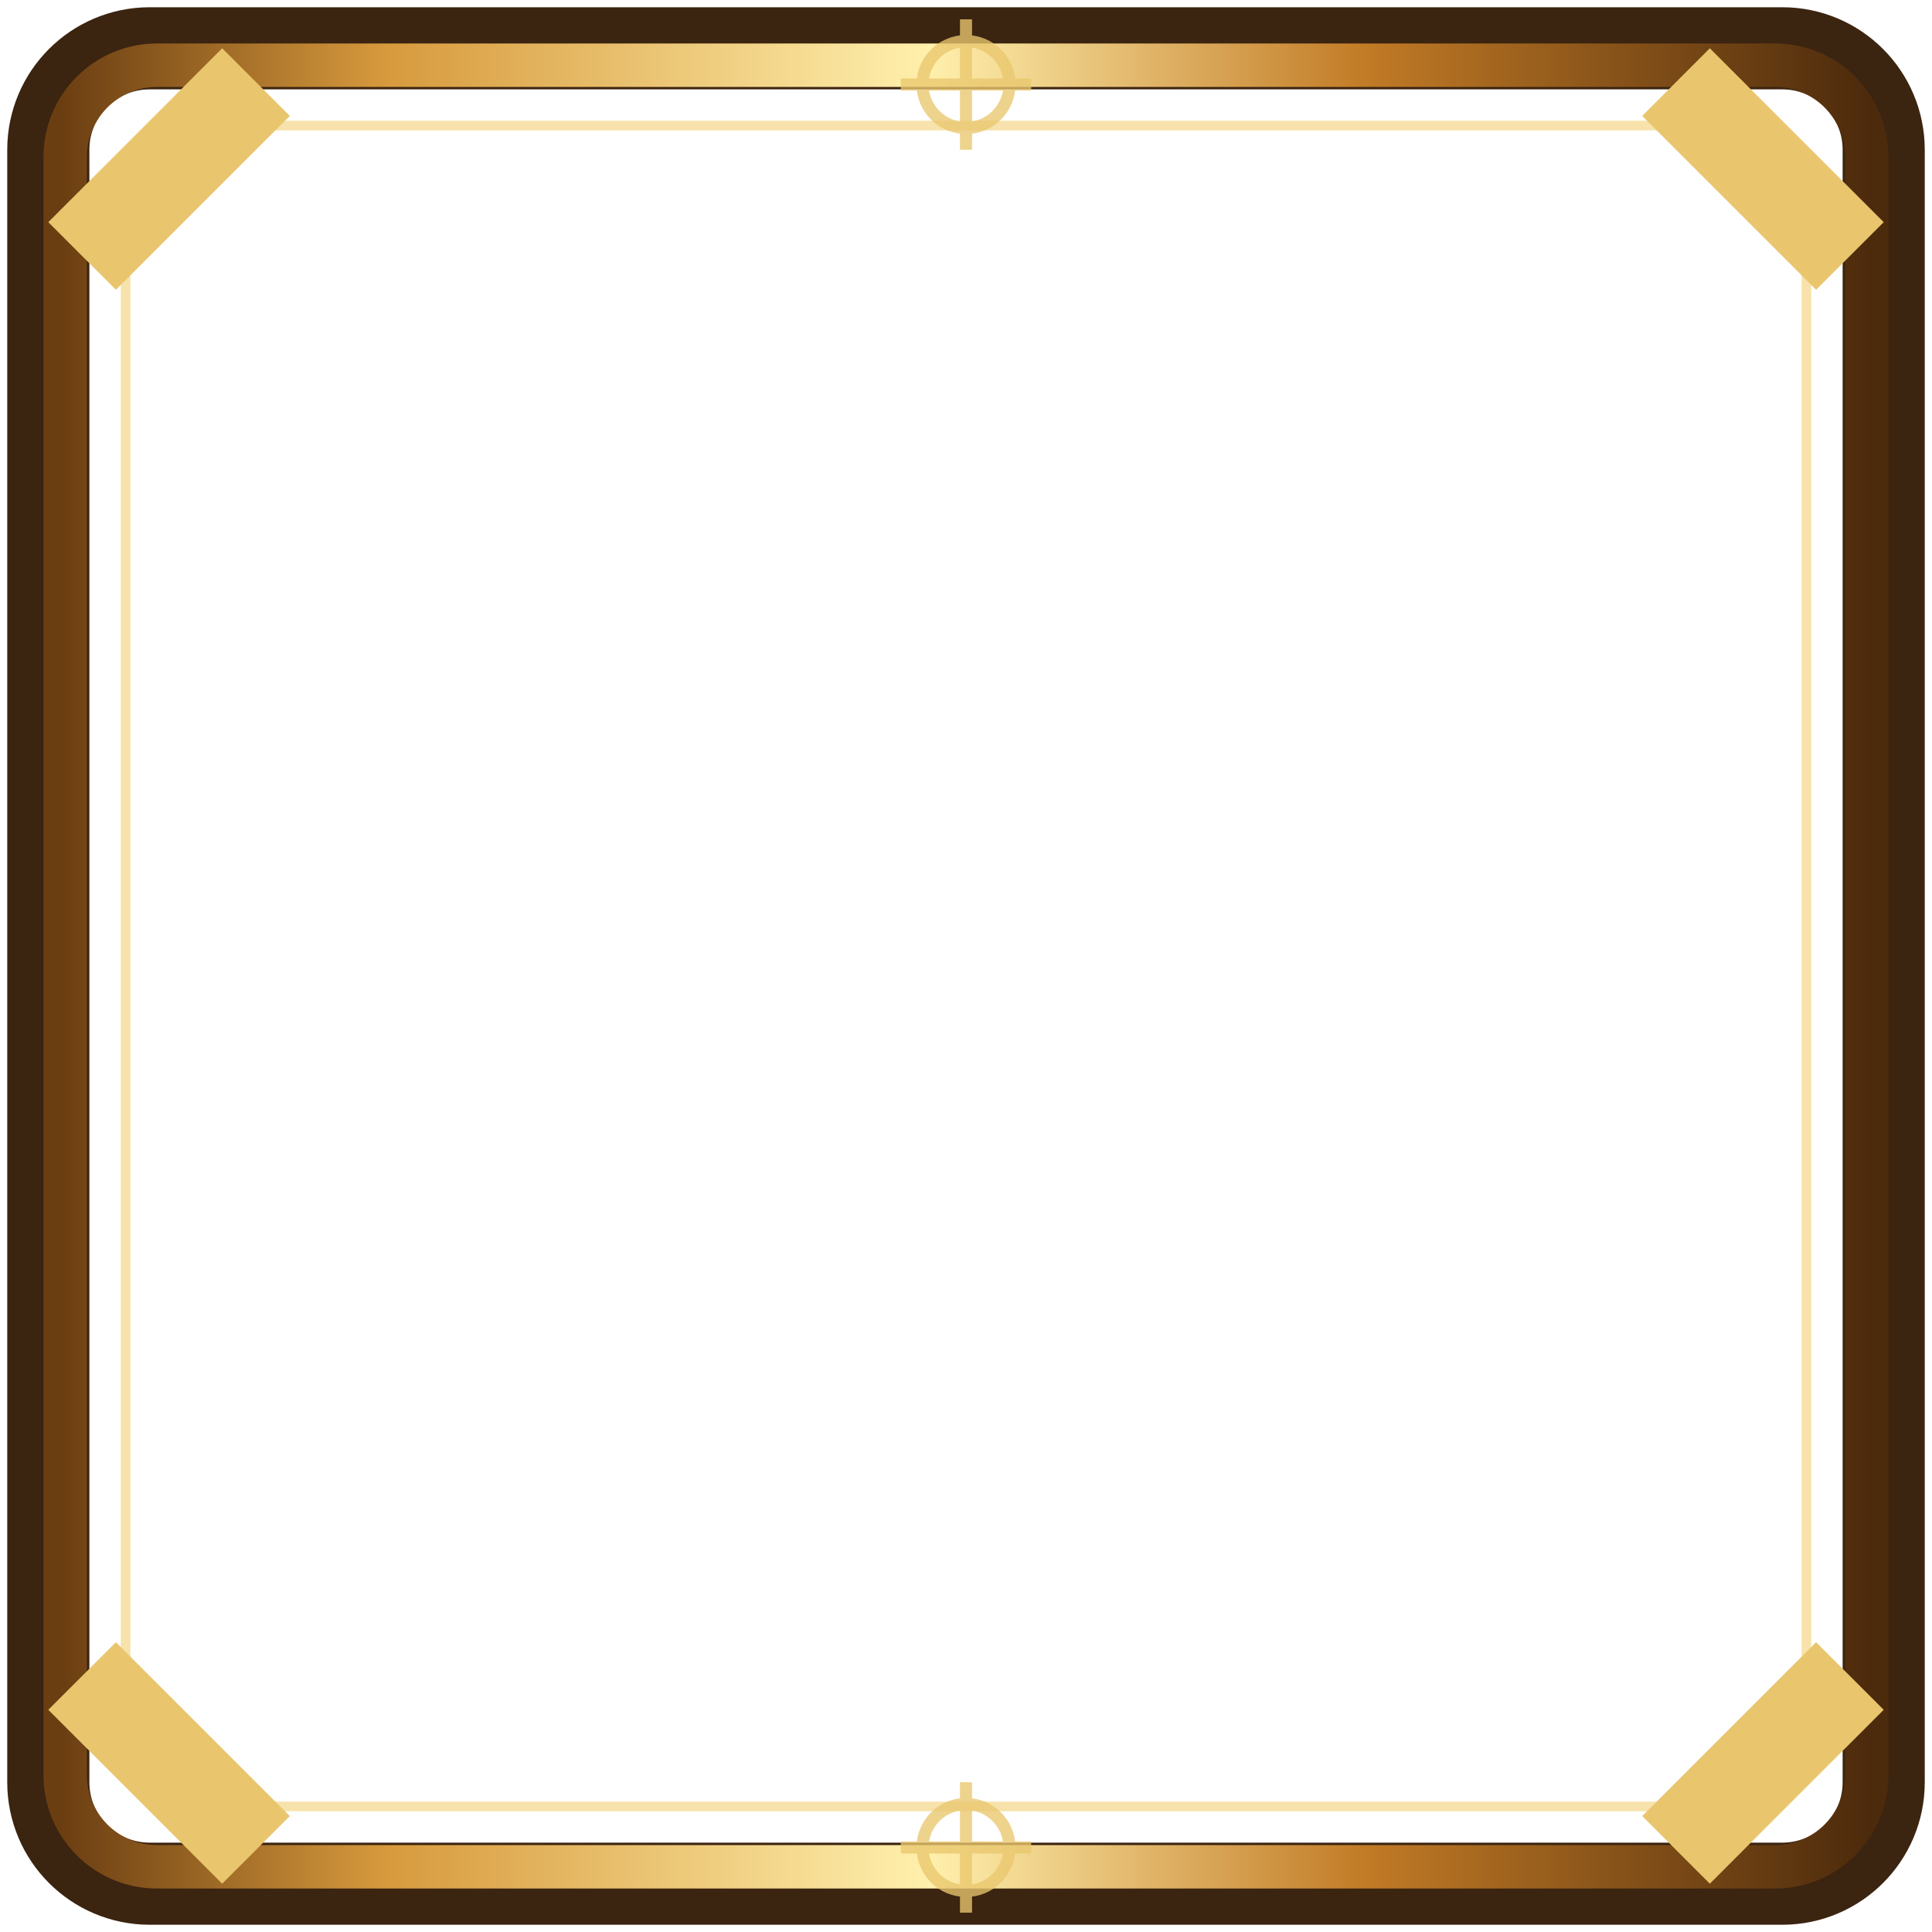
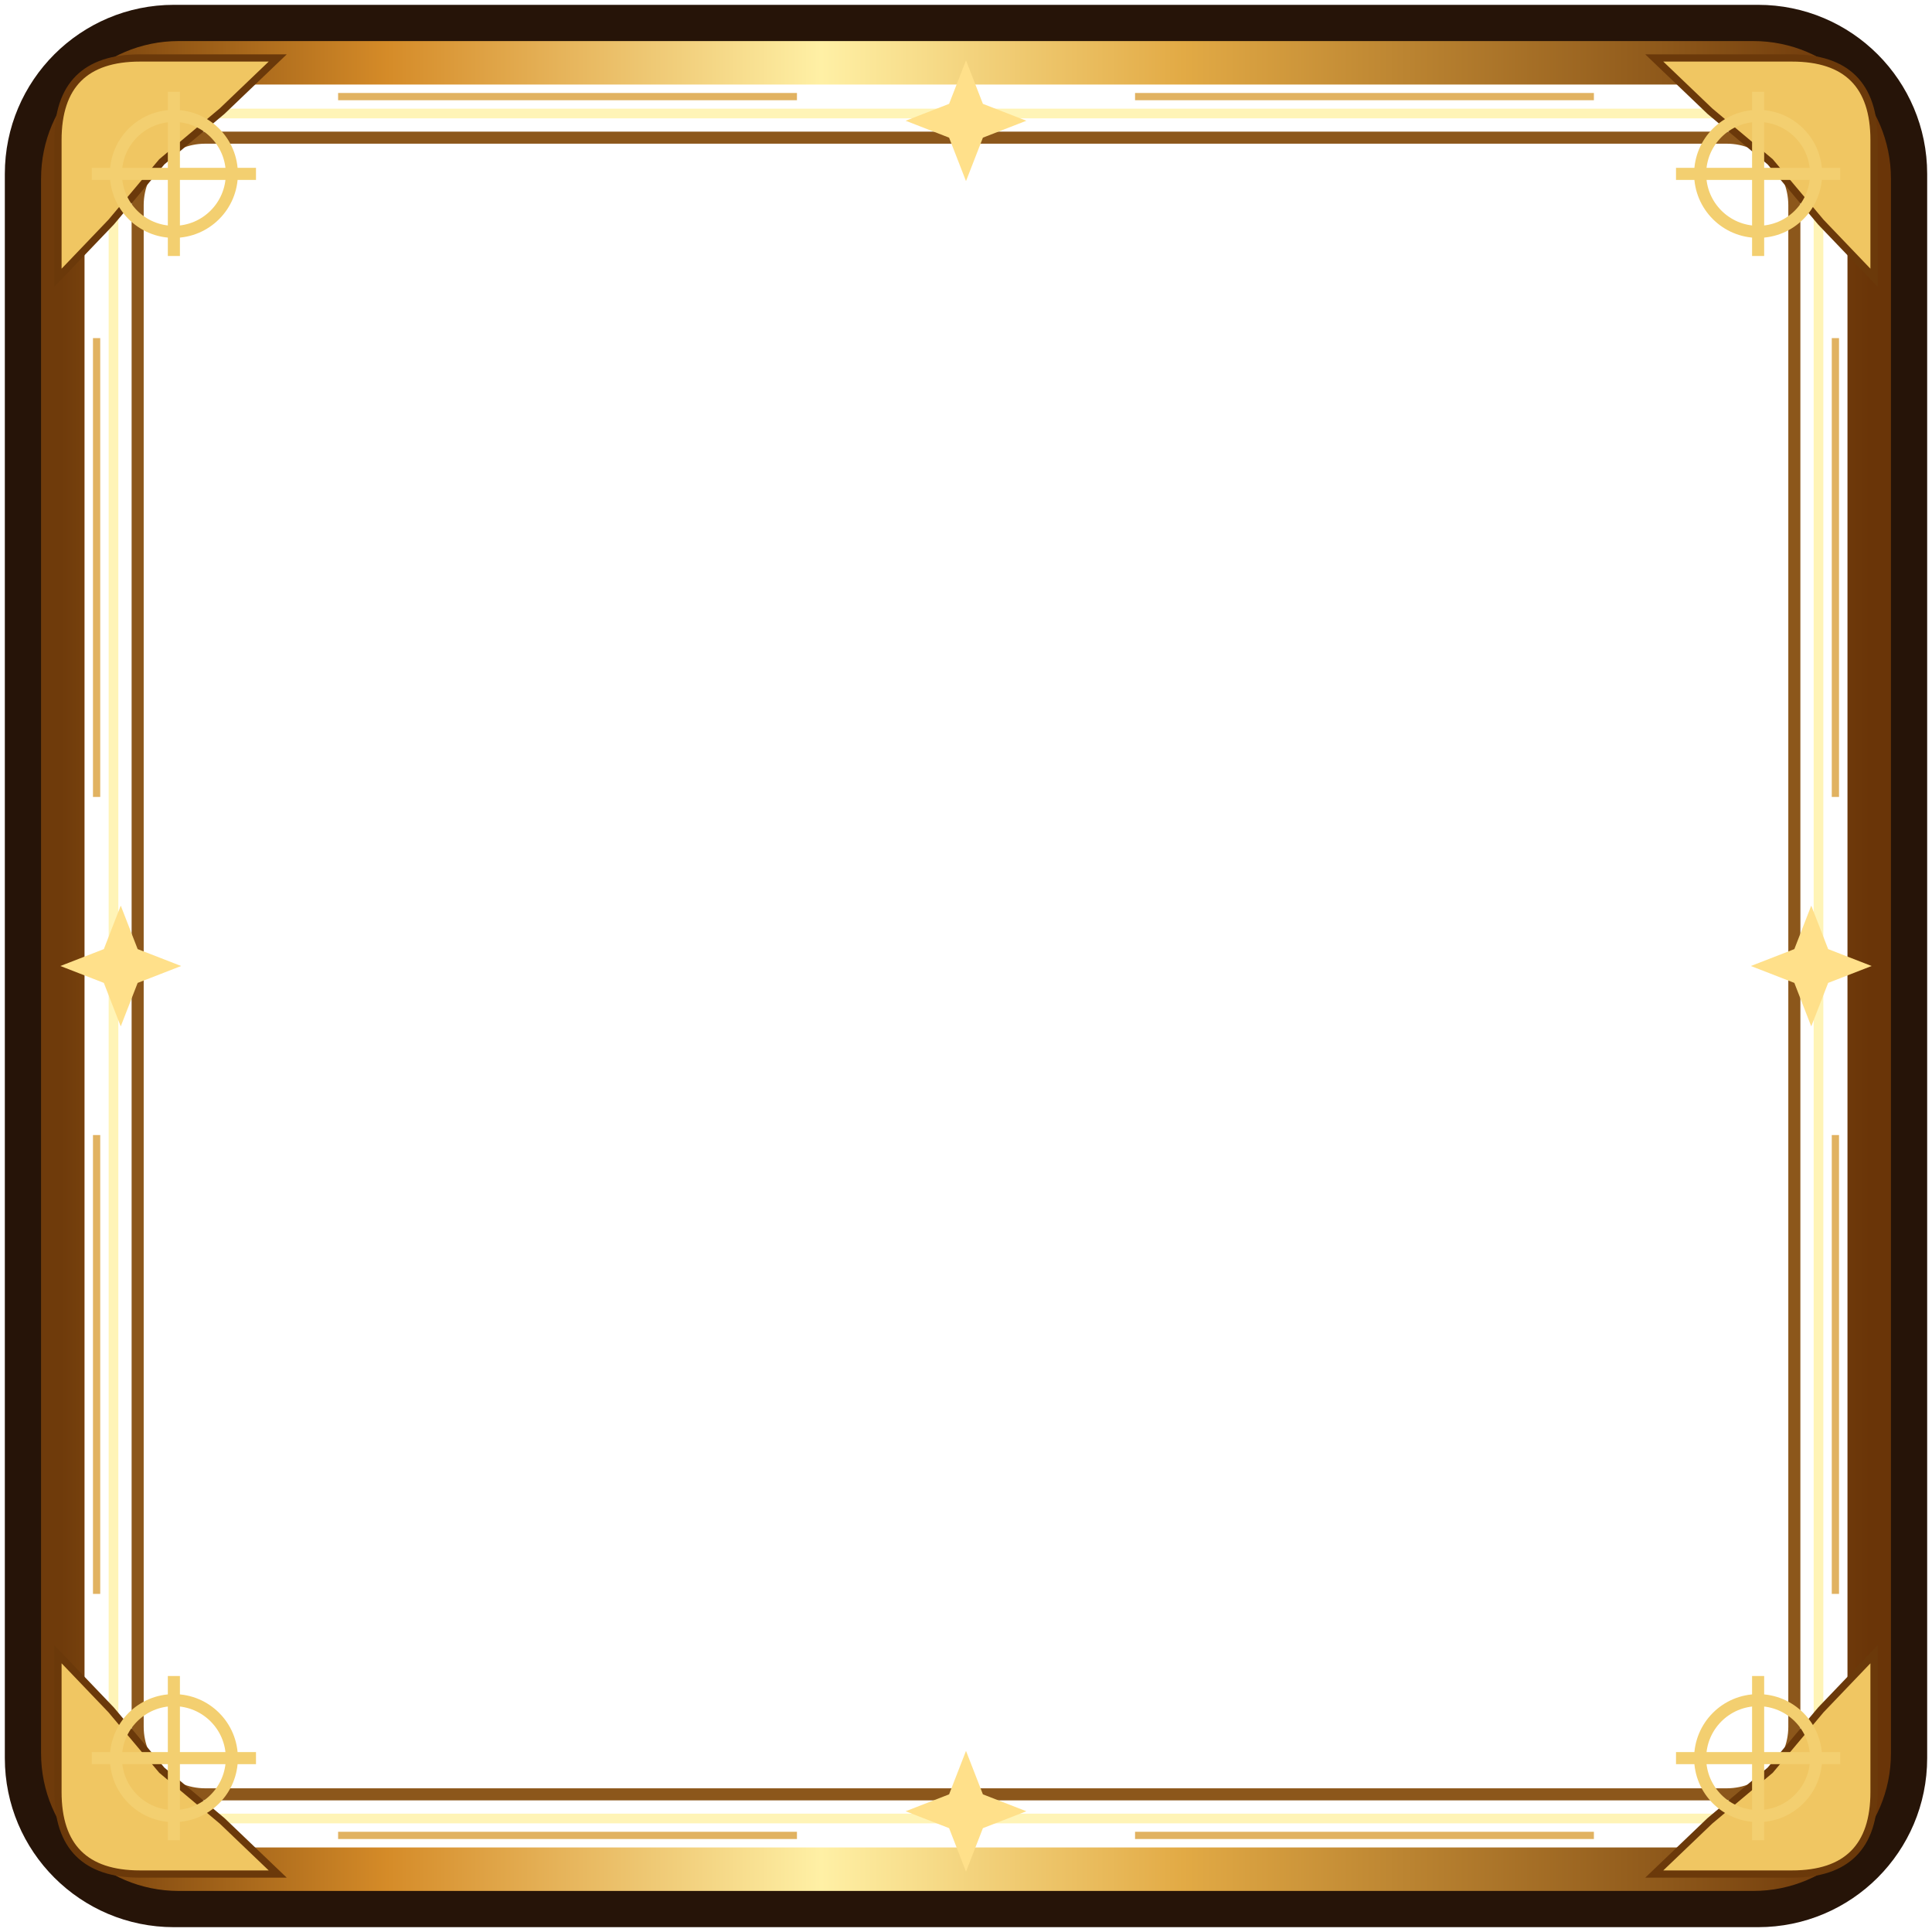
<svg xmlns="http://www.w3.org/2000/svg" viewBox="0 0 800 800">
  <defs>
+     <linearGradient id="navy" x1="0" y1="0" x2="0" y2="1">
+       <stop stop-color="#123b70" />
+       <stop offset=".48" stop-color="#062954" />
+       <stop offset="1" stop-color="#03172f" />
+     </linearGradient>
    <linearGradient id="gold" x1="0" x2="1">
-       <stop stop-color="#6b3e12" />
-       <stop offset=".18" stop-color="#d79a3d" />
-       <stop offset=".48" stop-color="#fff0ad" />
-       <stop offset=".72" stop-color="#c27b26" />
-       <stop offset="1" stop-color="#4c2a0c" />
+       <stop stop-color="#6f3b0b" />
+       <stop offset=".18" stop-color="#d58b28" />
+       <stop offset=".42" stop-color="#fff0a5" />
+       <stop offset=".62" stop-color="#e2aa45" />
+       <stop offset="1" stop-color="#6a3508" />
    </linearGradient>
-     <linearGradient id="navy" x1="0" y1="0" x2="0" y2="1">
-       <stop stop-color="#173d70" />
-       <stop offset=".45" stop-color="#0b2b54" />
-       <stop offset="1" stop-color="#041426" />
+     <linearGradient id="gold2" x1="0" y1="0" x2="0" y2="1">
+       <stop stop-color="#fff5bd" />
+       <stop offset=".5" stop-color="#c77a1c" />
+       <stop offset="1" stop-color="#6b3c0e" />
    </linearGradient>
-     <linearGradient id="paper" x1="0" y1="0" x2="1" y2="1">
-       <stop stop-color="#fff8dc" />
-       <stop offset=".42" stop-color="#eadfbd" />
-       <stop offset="1" stop-color="#cdbb8e" />
-     </linearGradient>
+     <radialGradient id="blueGlow">
+       <stop stop-color="#fffde1" />
+       <stop offset=".16" stop-color="#87edff" />
+       <stop offset=".5" stop-color="#376dff" />
+       <stop offset="1" stop-color="#0a1b69" />
+     </radialGradient>
    <filter id="shadow" x="-30%" y="-30%" width="160%" height="180%">
-       <feDropShadow dx="0" dy="6" stdDeviation="5" flood-color="#000" flood-opacity=".65" />
+       <feDropShadow dx="0" dy="3" stdDeviation="3" flood-color="#000" flood-opacity=".75" />
    </filter>
    <filter id="glow" x="-80%" y="-80%" width="260%" height="260%">
-       <feGaussianBlur stdDeviation="7" />
+       <feGaussianBlur stdDeviation="5" />
    </filter>
  </defs>
-   <rect x="20" y="20" width="760" height="760" rx="42" fill="none" stroke="#3b2410" stroke-width="34" />
-   <rect x="27" y="27" width="746" height="746" rx="38" fill="none" stroke="url(#gold)" stroke-width="18" />
-   <rect x="52" y="52" width="696" height="696" rx="27" fill="none" stroke="#f4d78b" stroke-opacity=".72" stroke-width="4" />
-   <g fill="#e9c66d">
-     <path d="M20 92L92 20l28 28-72 72Z" />
-     <path d="M780 92L708 20l-28 28 72 72Z" />
-     <path d="M20 708l72 72 28-28-72-72Z" />
-     <path d="M780 708l-72 72-28-28 72-72Z" />
+   <rect x="18" y="18" width="764" height="764" rx="54" fill="none" stroke="#261408" stroke-width="32" />
+   <rect x="26" y="26" width="748" height="748" rx="48" fill="none" stroke="url(#gold)" stroke-width="18" />
+   <rect x="47" y="47" width="706" height="706" rx="34" fill="none" stroke="#fff0a0" stroke-opacity=".76" stroke-width="4" />
+   <rect x="57" y="57" width="686" height="686" rx="28" fill="none" stroke="#8c571b" stroke-width="5" />
+   <g fill="#f0c662" stroke="#6b390a" stroke-width="3">
+     <path d="M24 115L24 58Q24 24 58 24h57L92 46 67 67 46 92Z" />
+     <path d="M776 115V58Q776 24 742 24h-57l23 22 25 21 21 25Z" />
+     <path d="M24 685v57q0 34 34 34h57l-23-22-25-21-21-25Z" />
+     <path d="M776 685v57q0 34-34 34h-57l23-22 25-21 21-25Z" />
  </g>
-   <g stroke="#e9c66d" fill="none" stroke-width="5" opacity=".78">
-     <circle cx="400" cy="35" r="18" />
-     <path d="M400 8v54M373 35h54" />
-     <circle cx="400" cy="765" r="18" />
-     <path d="M400 738v54M373 765h54" />
+   <g fill="none" stroke="#f3cf70" stroke-width="5">
+     <circle cx="72" cy="72" r="24" />
+     <circle cx="728" cy="72" r="24" />
+     <circle cx="72" cy="728" r="24" />
+     <circle cx="728" cy="728" r="24" />
+     <path d="M72 38v68M38 72h68M728 38v68M694 72h68M72 694v68M38 728h68M728 694v68M694 728h68" />
+   </g>
+   <g fill="#ffe08a">
+     <path d="M400 25l7 18 18 7-18 7-7 18-7-18-18-7 18-7Z" />
+     <path d="M400 725l7 18 18 7-18 7-7 18-7-18-18-7 18-7Z" />
+     <path d="M25 400l18 7 7 18 7-18 18-7-18-7-7-18-7 18Z" />
+     <path d="M725 400l18 7 7 18 7-18 18-7-18-7-7-18-7 18Z" />
+   </g>
+   <g stroke="#d99f3a" fill="none" stroke-width="3" opacity=".8">
+     <path d="M140 40h190M470 40h190M140 760h190M470 760h190M40 140v190M40 470v190M760 140v190M760 470v190" />
  </g>
</svg>
